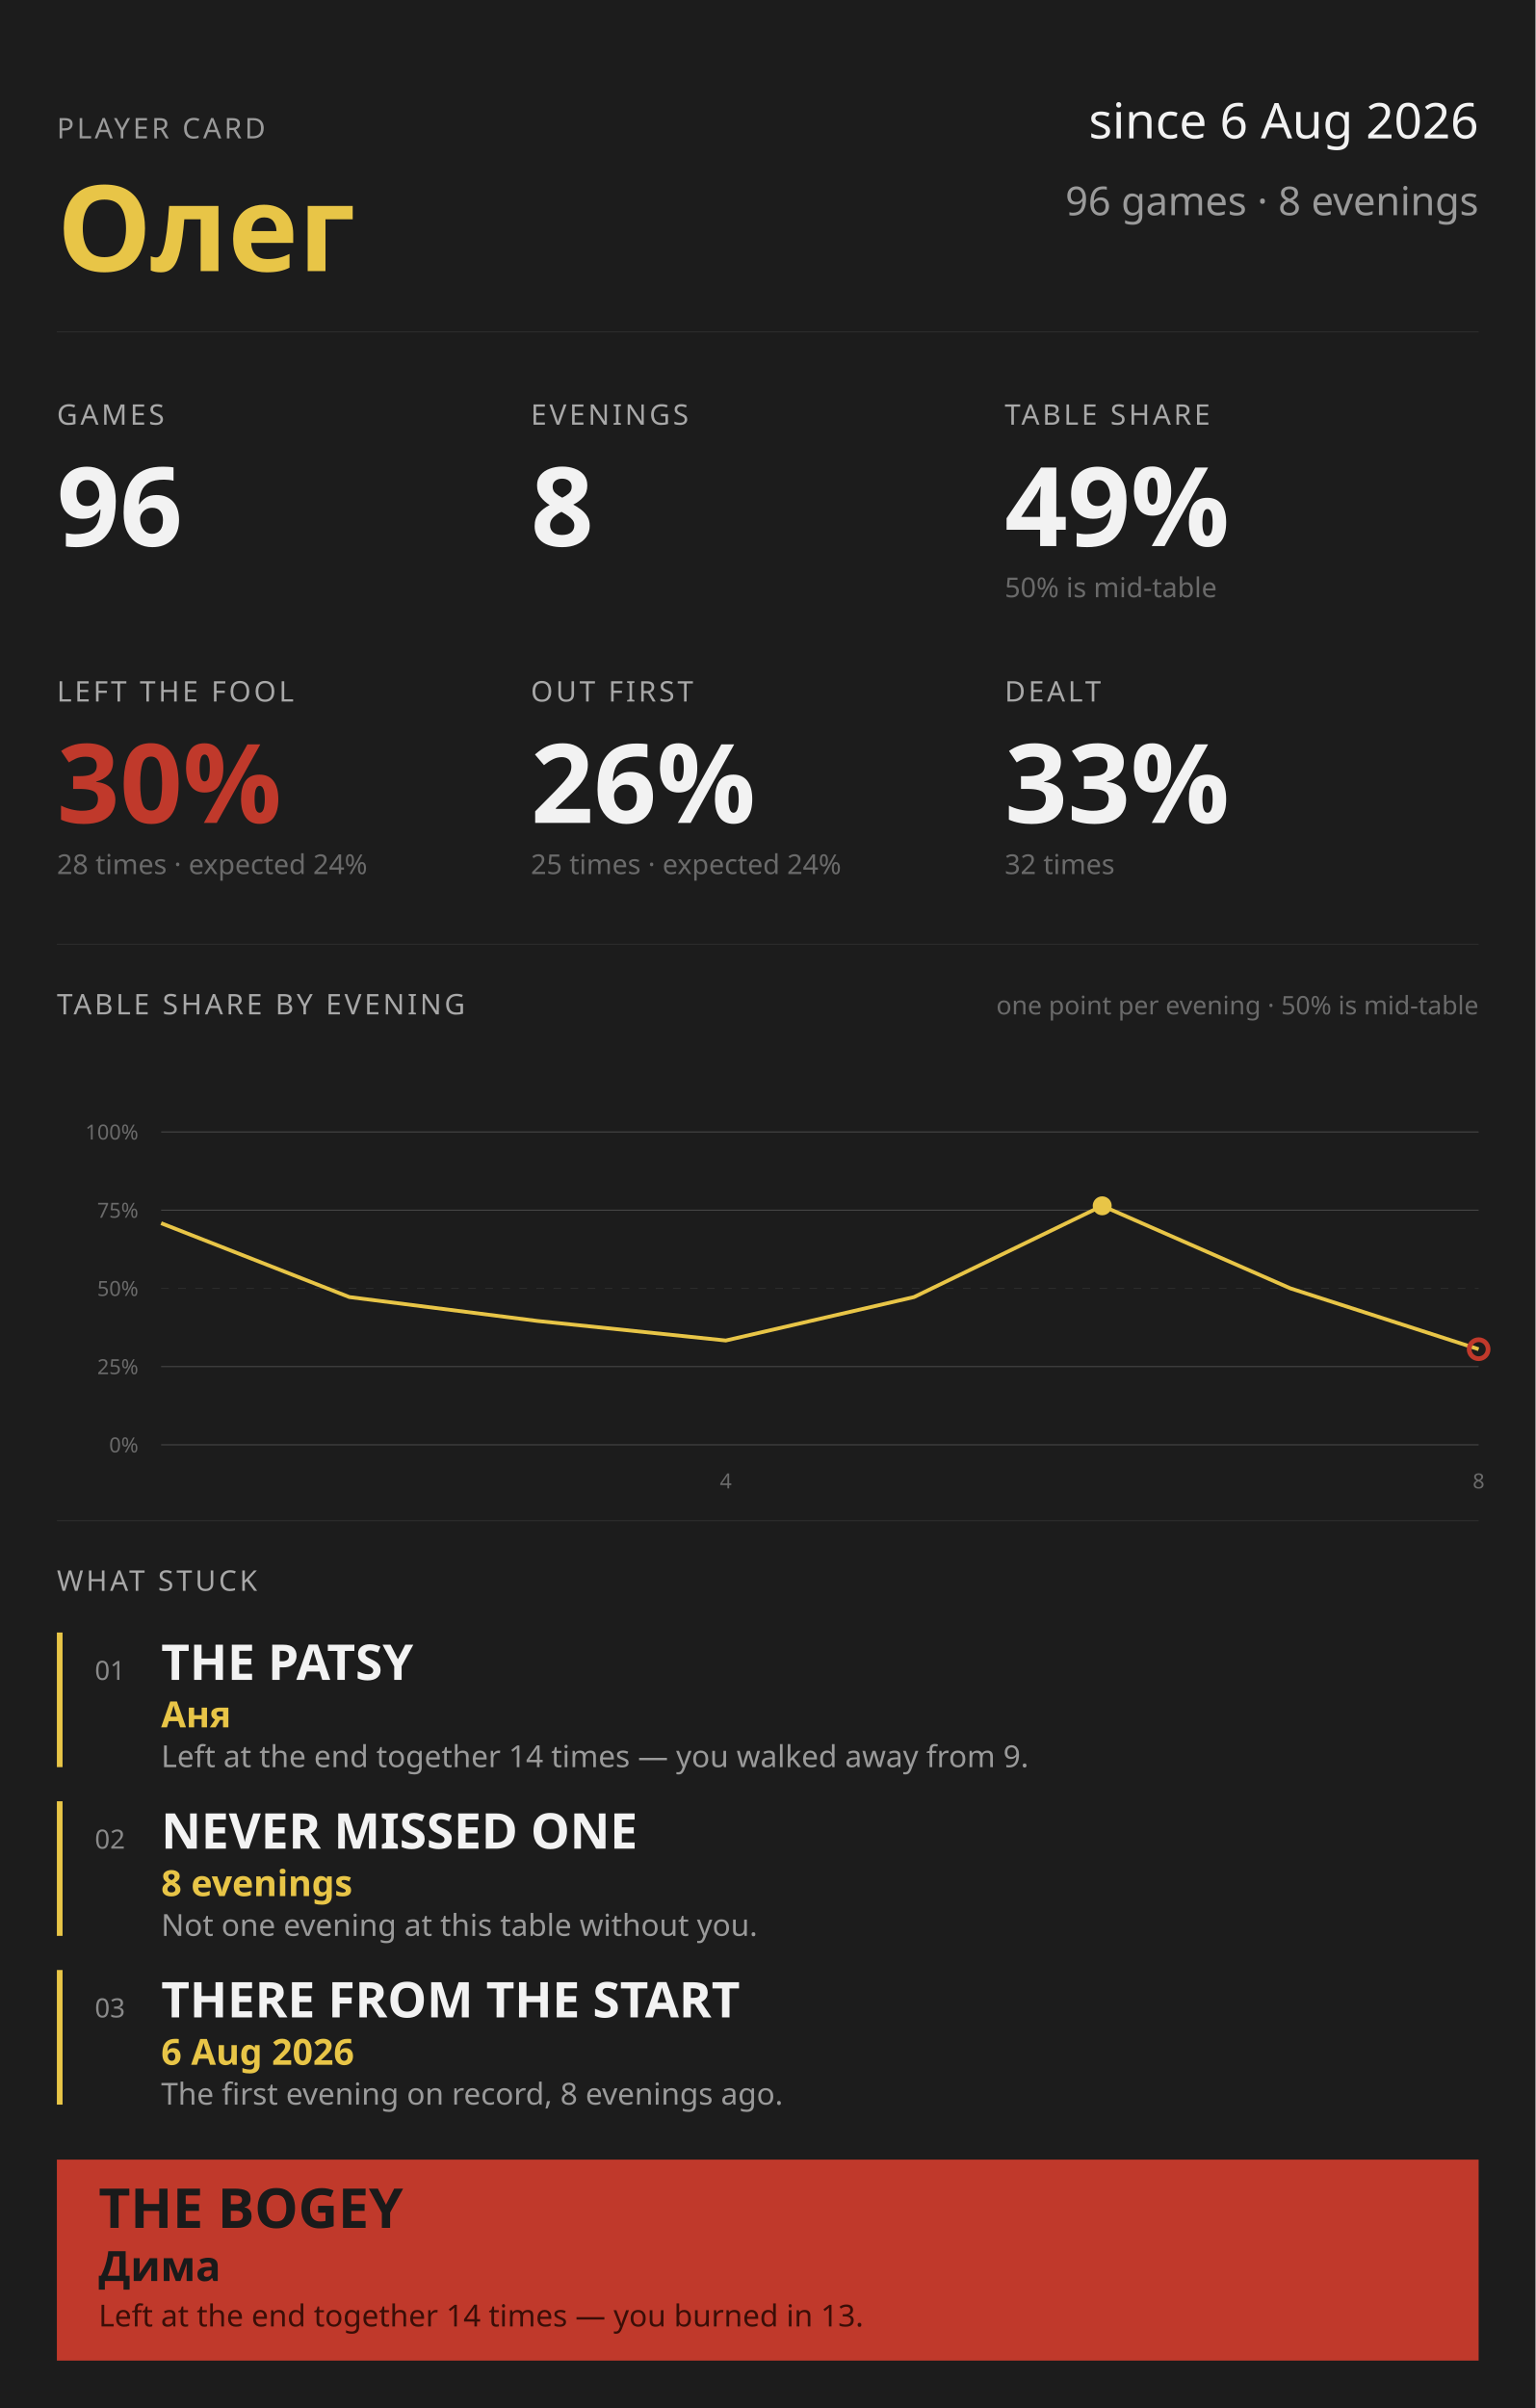
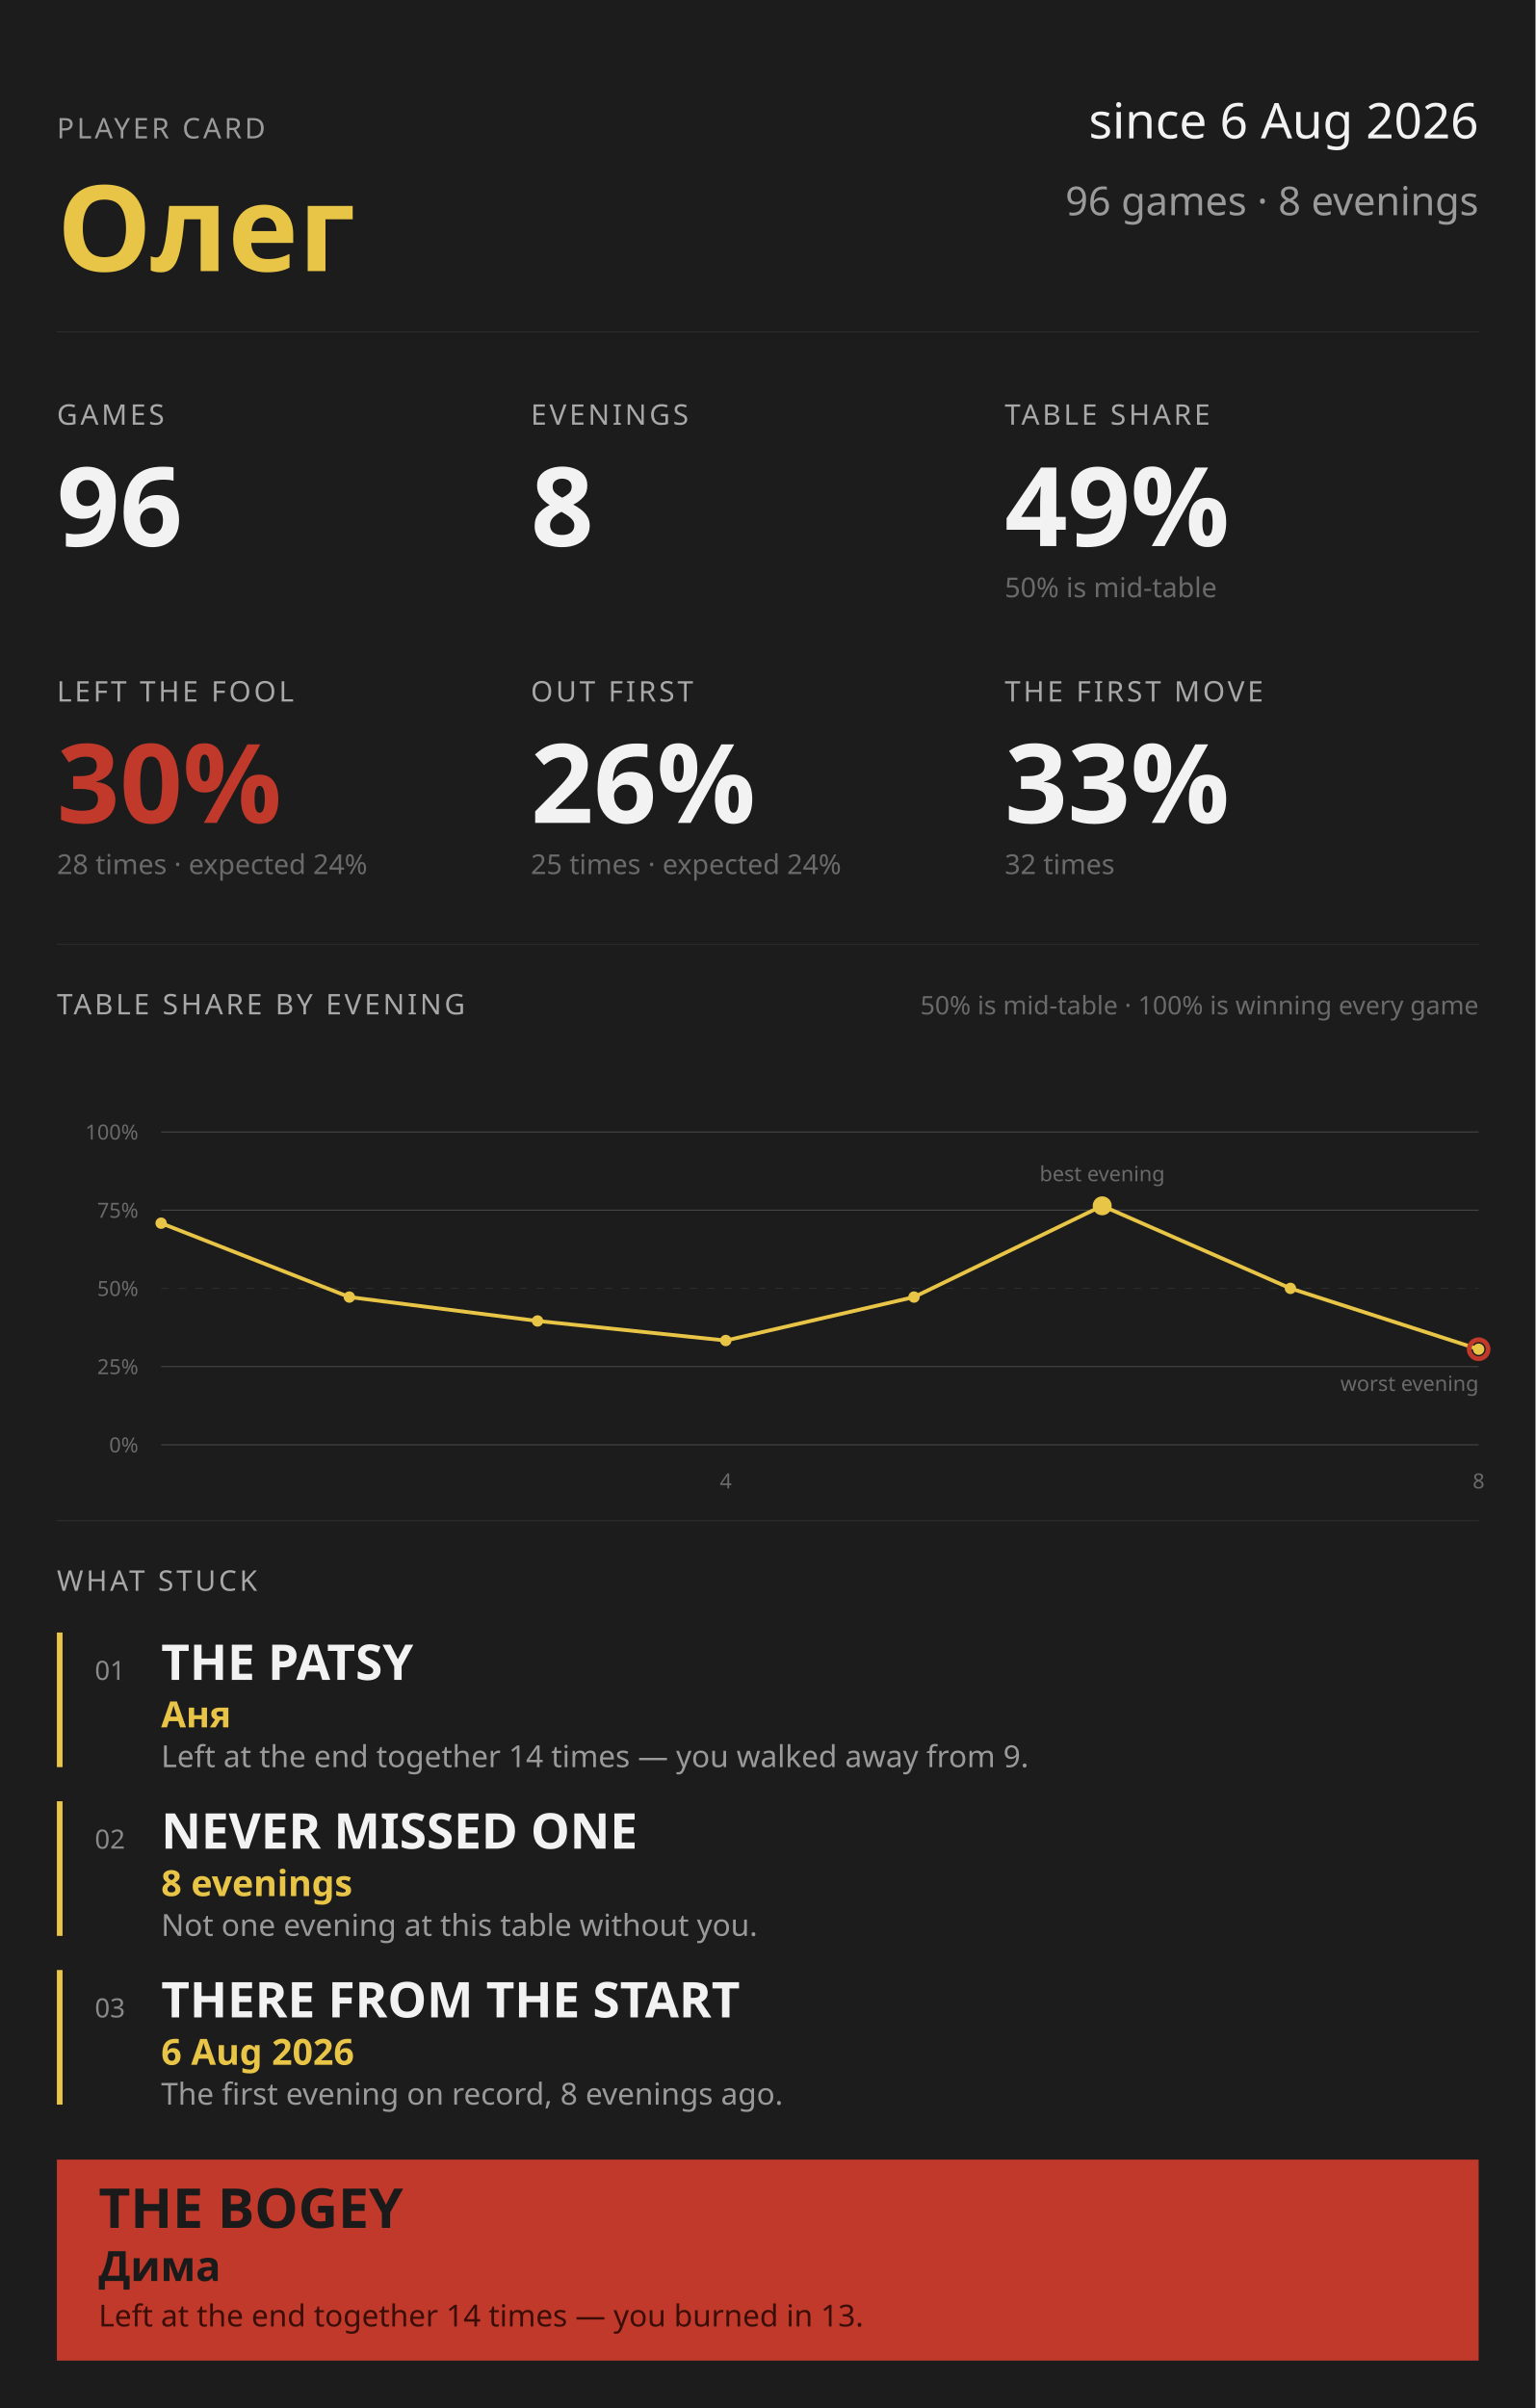
<svg xmlns="http://www.w3.org/2000/svg" width="1620" height="2540" viewBox="0 0 1620 2540">
  <rect x="0" y="0" width="1620" height="2540" fill="#1c1c1c" />
  <text x="60" y="146" fill="#9a9a9a" font-family="Noto Sans" font-size="30" letter-spacing="3">PLAYER CARD</text>
  <text x="60" y="286" fill="#e8c547" font-family="Noto Sans" font-weight="bold" font-size="126">Олег</text>
  <text x="1560" y="146" fill="#f2f2f2" font-family="Noto Sans" font-size="52" text-anchor="end">since 6 Aug 2026</text>
  <text x="1560" y="227" fill="#9a9a9a" font-family="Noto Sans" font-size="42" text-anchor="end">96 games · 8 evenings</text>
  <line x1="60" y1="350" x2="1560" y2="350" stroke="#2e2e2e" stroke-width="1" />
  <text x="60" y="448" fill="#a8a8a8" font-family="Noto Sans" font-size="30" letter-spacing="3">GAMES</text>
  <text x="60" y="576" fill="#f2f2f2" font-family="Noto Sans" font-weight="bold" font-size="116">96</text>
  <text x="560" y="448" fill="#a8a8a8" font-family="Noto Sans" font-size="30" letter-spacing="3">EVENINGS</text>
  <text x="560" y="576" fill="#f2f2f2" font-family="Noto Sans" font-weight="bold" font-size="116">8</text>
  <text x="1060" y="448" fill="#a8a8a8" font-family="Noto Sans" font-size="30" letter-spacing="3">TABLE SHARE</text>
  <text x="1060" y="576" fill="#f2f2f2" font-family="Noto Sans" font-weight="bold" font-size="116">49%</text>
  <text x="1060" y="630" fill="#6a6a6a" font-family="Noto Sans" font-size="29">50% is mid-table</text>
  <text x="60" y="740" fill="#a8a8a8" font-family="Noto Sans" font-size="30" letter-spacing="3">LEFT THE FOOL</text>
  <text x="60" y="868" fill="#c0392b" font-family="Noto Sans" font-weight="bold" font-size="116">30%</text>
  <text x="60" y="922" fill="#6a6a6a" font-family="Noto Sans" font-size="29">28 times · expected 24%</text>
  <text x="560" y="740" fill="#a8a8a8" font-family="Noto Sans" font-size="30" letter-spacing="3">OUT FIRST</text>
  <text x="560" y="868" fill="#f2f2f2" font-family="Noto Sans" font-weight="bold" font-size="116">26%</text>
  <text x="560" y="922" fill="#6a6a6a" font-family="Noto Sans" font-size="29">25 times · expected 24%</text>
-   <text x="1060" y="740" fill="#a8a8a8" font-family="Noto Sans" font-size="30" letter-spacing="3">DEALT</text>
+   <text x="1060" y="740" fill="#a8a8a8" font-family="Noto Sans" font-size="30" letter-spacing="3">THE FIRST MOVE</text>
  <text x="1060" y="868" fill="#f2f2f2" font-family="Noto Sans" font-weight="bold" font-size="116">33%</text>
  <text x="1060" y="922" fill="#6a6a6a" font-family="Noto Sans" font-size="29">32 times</text>
  <line x1="60" y1="996" x2="1560" y2="996" stroke="#2e2e2e" stroke-width="1" />
  <text x="60" y="1070" fill="#a8a8a8" font-family="Noto Sans" font-size="30" letter-spacing="3">TABLE SHARE BY EVENING</text>
-   <text x="1560" y="1070" fill="#6a6a6a" font-family="Noto Sans" font-size="27" text-anchor="end">one point per evening · 50% is mid-table</text>
+   <text x="1560" y="1070" fill="#6a6a6a" font-family="Noto Sans" font-size="27" text-anchor="end">50% is mid-table · 100% is winning every game</text>
  <line x1="170" y1="1524" x2="1560" y2="1524" stroke="#4a4a4a" stroke-width="1" />
  <text x="146" y="1532" fill="#6a6a6a" font-family="Noto Sans" font-size="22" text-anchor="end">0%</text>
  <line x1="170" y1="1441.5" x2="1560" y2="1441.5" stroke="#4a4a4a" stroke-width="1" />
  <text x="146" y="1449.5" fill="#6a6a6a" font-family="Noto Sans" font-size="22" text-anchor="end">25%</text>
  <line x1="170" y1="1359" x2="1560" y2="1359" stroke="#2e2e2e" stroke-width="1" stroke-dasharray="8 10" />
  <text x="146" y="1367" fill="#6a6a6a" font-family="Noto Sans" font-size="22" text-anchor="end">50%</text>
  <line x1="170" y1="1276.5" x2="1560" y2="1276.5" stroke="#4a4a4a" stroke-width="1" />
  <text x="146" y="1284.5" fill="#6a6a6a" font-family="Noto Sans" font-size="22" text-anchor="end">75%</text>
  <line x1="170" y1="1194" x2="1560" y2="1194" stroke="#4a4a4a" stroke-width="1" />
  <text x="146" y="1202" fill="#6a6a6a" font-family="Noto Sans" font-size="22" text-anchor="end">100%</text>
  <path d="M170 1290.25 L368.57 1368.17 L567.14 1393.38 L765.71 1414 L964.29 1368.17 L1162.86 1271.92 L1361.43 1359 L1560 1423.17" fill="none" stroke="#e8c547" stroke-width="4" />
+   <circle cx="170" cy="1290.25" r="6" fill="#e8c547" />
+   <circle cx="368.57" cy="1368.17" r="6" fill="#e8c547" />
+   <circle cx="567.14" cy="1393.38" r="6" fill="#e8c547" />
+   <circle cx="765.71" cy="1414" r="6" fill="#e8c547" />
+   <circle cx="964.29" cy="1368.17" r="6" fill="#e8c547" />
+   <circle cx="1162.86" cy="1271.92" r="6" fill="#e8c547" />
+   <circle cx="1361.43" cy="1359" r="6" fill="#e8c547" />
+   <circle cx="1560" cy="1423.17" r="6" fill="#e8c547" />
  <circle cx="1162.86" cy="1271.92" r="10" fill="#e8c547" />
+   <text x="1162.86" y="1245.92" fill="#6a6a6a" font-family="Noto Sans" font-size="22" text-anchor="middle">best evening</text>
  <circle cx="1560" cy="1423.17" r="10" fill="none" stroke="#c0392b" stroke-width="5" />
+   <text x="1560" y="1467.17" fill="#6a6a6a" font-family="Noto Sans" font-size="22" text-anchor="end">worst evening</text>
  <text x="765.71" y="1570" fill="#6a6a6a" font-family="Noto Sans" font-size="22" text-anchor="middle">4</text>
  <text x="1560" y="1570" fill="#6a6a6a" font-family="Noto Sans" font-size="22" text-anchor="middle">8</text>
  <line x1="60" y1="1604" x2="1560" y2="1604" stroke="#2e2e2e" stroke-width="1" />
  <text x="60" y="1678" fill="#a8a8a8" font-family="Noto Sans" font-size="30" letter-spacing="3">WHAT STUCK</text>
  <rect x="60" y="1722" width="6" height="142" fill="#e8c547" />
  <text x="100" y="1772" fill="#8a8a8a" font-family="Noto Sans" font-size="28">01</text>
  <text x="170" y="1772" fill="#f2f2f2" font-family="Noto Sans" font-weight="bold" font-size="52">THE PATSY</text>
  <text x="170" y="1822" fill="#e8c547" font-family="Noto Sans" font-weight="bold" font-size="38">Аня</text>
  <text x="170" y="1864" fill="#9a9a9a" font-family="Noto Sans" font-size="32">Left at the end together 14 times — you walked away from 9.</text>
  <rect x="60" y="1900" width="6" height="142" fill="#e8c547" />
  <text x="100" y="1950" fill="#8a8a8a" font-family="Noto Sans" font-size="28">02</text>
  <text x="170" y="1950" fill="#f2f2f2" font-family="Noto Sans" font-weight="bold" font-size="52">NEVER MISSED ONE</text>
  <text x="170" y="2000" fill="#e8c547" font-family="Noto Sans" font-weight="bold" font-size="38">8 evenings</text>
  <text x="170" y="2042" fill="#9a9a9a" font-family="Noto Sans" font-size="32">Not one evening at this table without you.</text>
  <rect x="60" y="2078" width="6" height="142" fill="#e8c547" />
  <text x="100" y="2128" fill="#8a8a8a" font-family="Noto Sans" font-size="28">03</text>
  <text x="170" y="2128" fill="#f2f2f2" font-family="Noto Sans" font-weight="bold" font-size="52">THERE FROM THE START</text>
  <text x="170" y="2178" fill="#e8c547" font-family="Noto Sans" font-weight="bold" font-size="38">6 Aug 2026</text>
  <text x="170" y="2220" fill="#9a9a9a" font-family="Noto Sans" font-size="32">The first evening on record, 8 evenings ago.</text>
  <rect x="60" y="2278" width="1500" height="212" fill="#c0392b" />
  <text x="104" y="2350" fill="#1a1a1a" font-family="Noto Sans" font-weight="bold" font-size="58">THE BOGEY</text>
  <text x="104" y="2406" fill="#1a1a1a" font-family="Noto Sans" font-weight="bold" font-size="44">Дима</text>
  <text x="104" y="2454" fill="#3a0e07" font-family="Noto Sans" font-size="32">Left at the end together 14 times — you burned in 13.</text>
</svg>
